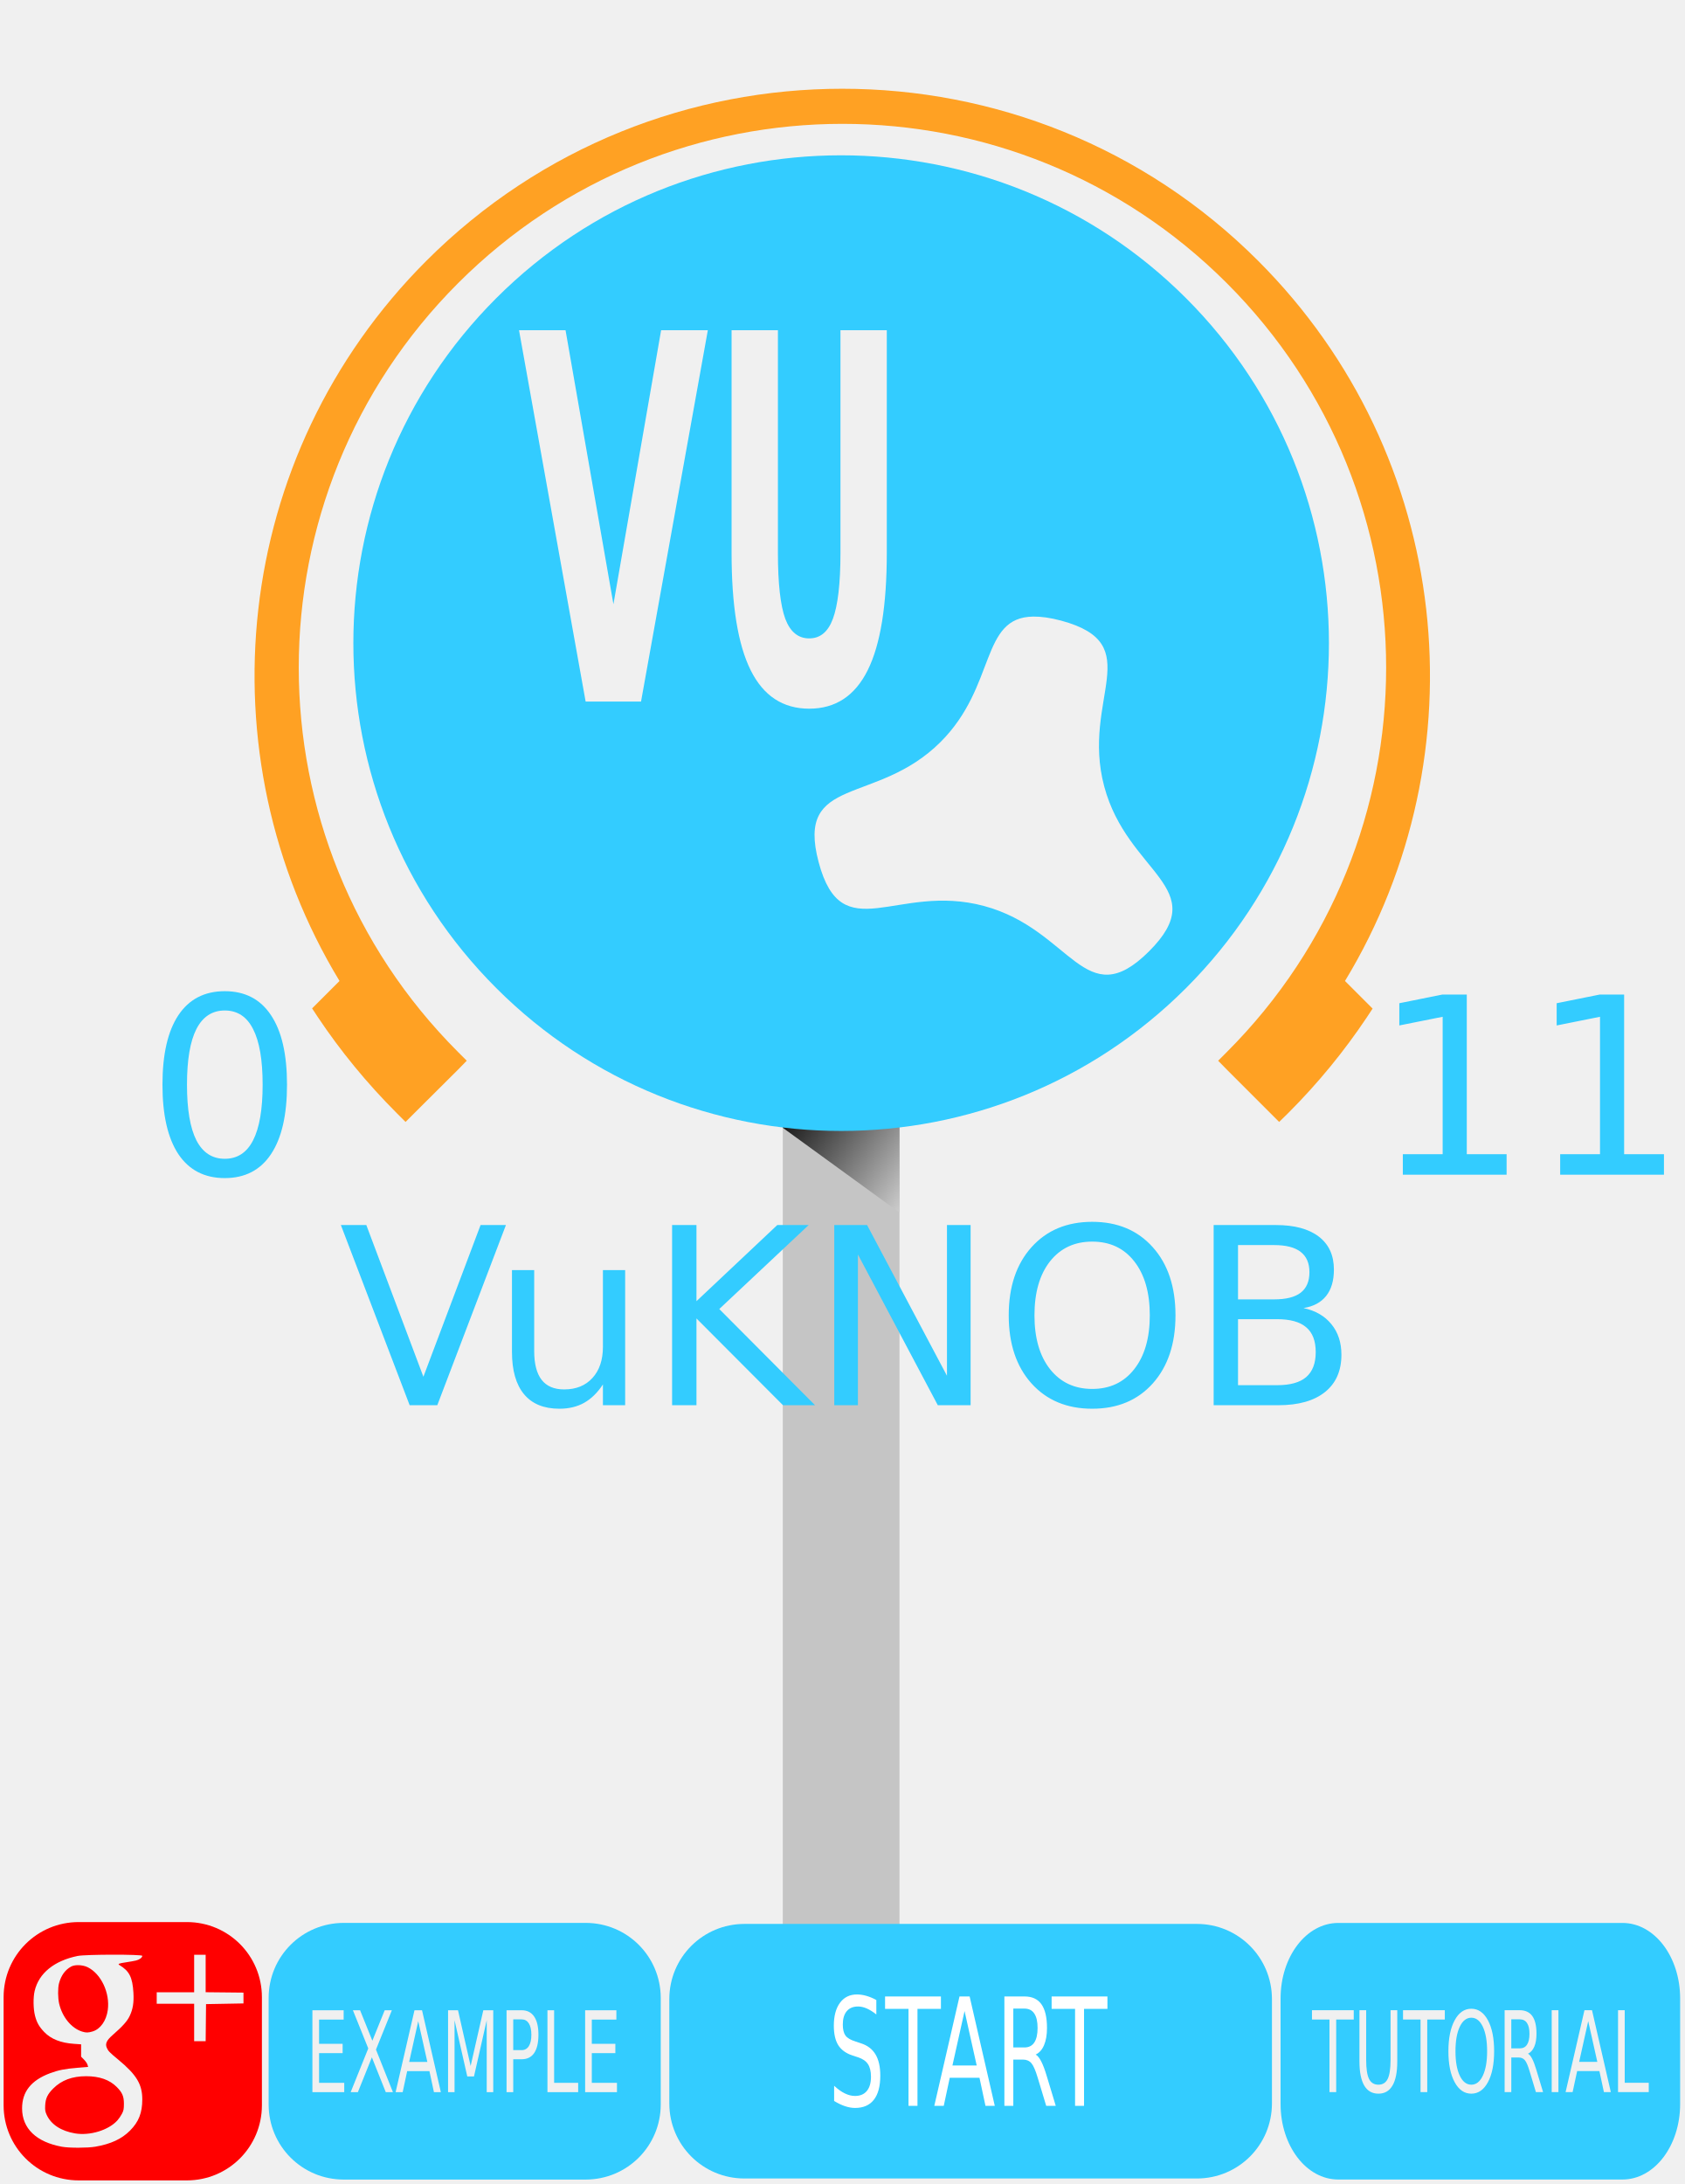
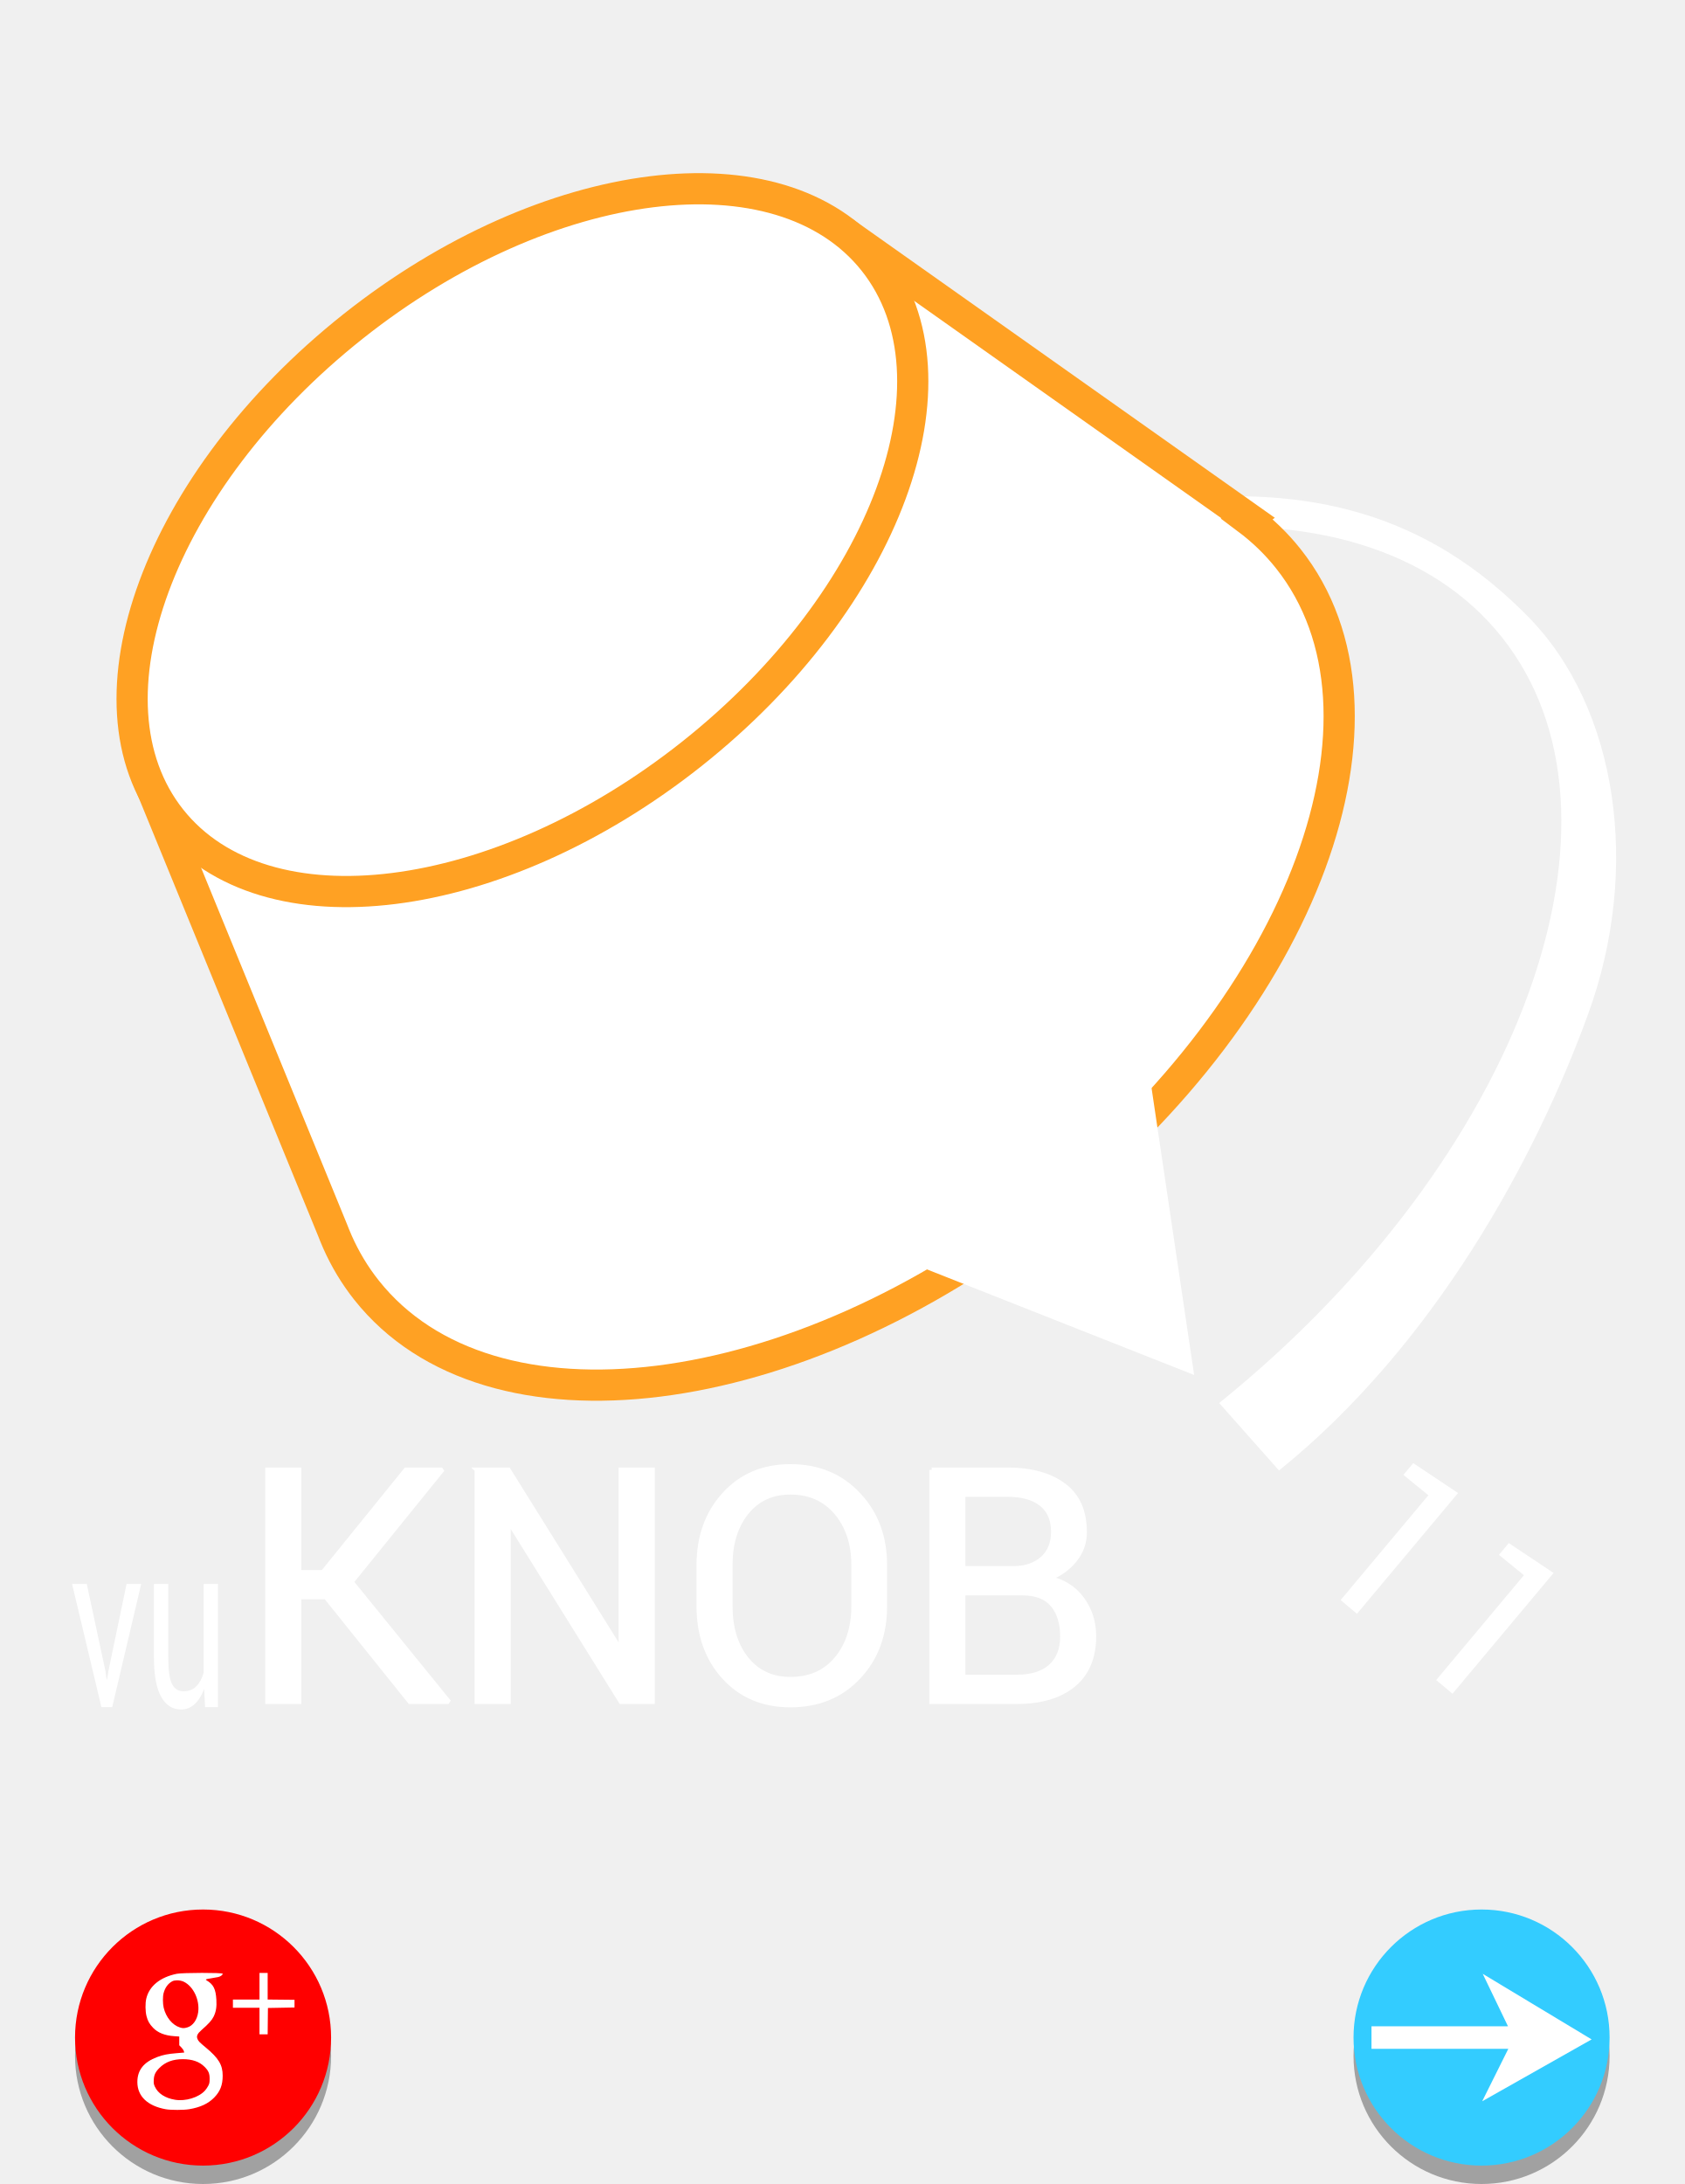
- <svg xmlns="http://www.w3.org/2000/svg" xmlns:xlink="http://www.w3.org/1999/xlink" width="1080" height="1400" id="svg4320" version="1.1">
+ <svg xmlns="http://www.w3.org/2000/svg" width="1080" height="1400" id="svg4320" version="1.1">
  <defs id="defs4322">
+     <marker orient="auto" refY="0.0" refX="0.0" id="Arrow1Lend" style="overflow:visible;">
+       <path id="path4818" d="M 0.0,0.0 L 5.0,-5.0 L -12.5,0.0 L 5.0,5.0 L 0.0,0.0 z " style="fill-rule:evenodd;stroke:#000000;stroke-width:1.0pt;" transform="scale(0.8) rotate(180) translate(12.5,0)" />
+     </marker>
    <linearGradient id="linearGradient5442">
      <stop style="stop-color:#000000;stop-opacity:1;" offset="0" id="stop5444" />
      <stop style="stop-color:#d2d2d2;stop-opacity:1;" offset="1" id="stop5446" />
    </linearGradient>
-     <linearGradient xlink:href="#linearGradient5442" id="linearGradient5493" gradientUnits="userSpaceOnUse" gradientTransform="matrix(0.481297,-0.6890789,0.4750306,0.3452276,435.7463,1569.754)" x1="2235.238" y1="296.798" x2="2235.238" y2="482.845" />
  </defs>
  <g id="layer1" transform="translate(0,920)">
-     <path style="fill:#c5c5c5;fill-opacity:1;stroke:none" d="m 501.844,715.688 0,684.312 74.812,0 0,-684.312 -74.812,0 z" transform="matrix(1,0,0,0.989456,0,-912.4538)" id="rect4930" />
-     <g id="g4926">
-       <path transform="matrix(2.193199,0,0,2.193199,-9.051373,-944.4756)" id="headPhones" d="m 250.326,37.099 c -44.001,0 -88.01,16.734 -121.558,50.282 C 71.682,144.468 63.297,231.752 103.372,297.879 l -5.926,5.926 -2.088,2.088 1.637,2.483 c 6.635,9.945 14.365,19.388 23.138,28.16 l 2.54,2.54 2.54,-2.54 12.81,-12.754 2.54,-2.596 -2.54,-2.54 c -62.091,-62.091 -62.091,-162.628 0,-224.719 62.091,-62.091 162.628,-62.091 224.719,0 62.091,62.091 62.091,162.628 0,224.719 l -2.54,2.54 2.54,2.596 12.754,12.754 2.54,2.54 2.596,-2.54 c 8.772,-8.772 16.448,-18.162 23.081,-28.104 l 1.637,-2.483 -2.088,-2.088 -5.982,-5.982 C 437.368,231.75 428.975,144.473 371.884,87.382 338.336,53.834 294.326,37.099 250.326,37.099 z" style="fill:#ffa123;fill-opacity:1;stroke:none" />
-       <path id="path2999" transform="translate(0,-920)" d="m 144.094,635.375 c -12.944,1.2e-4 -22.86,5.112 -29.719,15.375 -6.807,10.211 -10.219,25.069 -10.219,44.562 0,19.442 3.411,34.3 10.219,44.562 6.859,10.211 16.774,15.312 29.719,15.312 12.944,0 22.818,-5.101 29.625,-15.312 6.859,-10.263 10.281,-25.12 10.281,-44.562 -8e-5,-19.494 -3.422,-34.351 -10.281,-44.562 -6.807,-10.263 -16.681,-15.375 -29.625,-15.375 z m 780.625,2.156 -27.625,5.562 0,14.25 27.781,-5.562 0,88.094 -25.531,0 0,13.156 66.531,0 0,-13.156 -25.531,0 0,-102.344 -15.625,0 z m 100.875,0 -27.625,5.562 0,14.25 27.781,-5.562 0,88.094 -25.531,0 0,13.156 66.531,0 0,-13.156 -25.531,0 0,-102.344 -15.625,0 z M 144.094,647.75 c 8.097,1.2e-4 14.134,3.964 18.156,11.906 4.074,7.89 6.125,19.772 6.125,35.656 -8e-5,15.832 -2.051,27.714 -6.125,35.656 -4.023,7.89 -10.06,11.844 -18.156,11.844 -8.045,0 -14.113,-3.953 -18.188,-11.844 -4.023,-7.942 -6.031,-19.824 -6.031,-35.656 -4e-5,-15.884 2.009,-27.766 6.031,-35.656 4.074,-7.942 10.142,-11.906 18.188,-11.906 z m 556.125,135.469 c -16.245,1.2e-4 -29.222,5.431 -38.969,16.312 -9.695,10.83 -14.563,25.369 -14.562,43.625 -4e-5,18.256 4.867,32.795 14.562,43.625 9.747,10.83 22.724,16.25 38.969,16.25 16.193,0 29.148,-5.42 38.844,-16.25 9.695,-10.881 14.531,-25.42 14.531,-43.625 -8e-5,-18.256 -4.836,-32.795 -14.531,-43.625 -9.695,-10.881 -22.651,-16.312 -38.844,-16.312 z m -481.688,2.062 44.094,115.5 17.719,0 44,-115.5 -16.25,0 -36.656,97.25 -36.594,-97.25 -16.312,0 z m 212.344,0 0,115.5 15.625,0 0,-55.625 55.469,55.625 20.562,0 -61.406,-61.656 57.312,-53.844 -20.125,0 -51.812,48.812 0,-48.812 -15.625,0 z m 103.969,0 0,115.5 15.156,0 0,-96.625 51.219,96.625 21.031,0 0,-115.5 -15.156,0 0,96.625 -51.219,-96.625 -21.031,0 z m 243.219,0 0,115.5 41.438,0 c 12.944,0 22.924,-2.816 29.938,-8.438 7.014,-5.621 10.531,-13.592 10.531,-23.906 -8e-5,-7.839 -2.126,-14.354 -6.406,-19.562 -4.229,-5.26 -10.191,-8.725 -17.875,-10.375 6.395,-1.031 11.231,-3.635 14.531,-7.812 3.3,-4.177 4.937,-9.778 4.938,-16.844 -1.2e-4,-9.128 -3.21,-16.174 -9.656,-21.125 -6.446,-4.951 -15.618,-7.437 -27.531,-7.438 l -39.906,0 z m -77.844,10.625 c 11.346,8e-5 20.336,4.199 26.938,12.656 6.653,8.458 9.969,19.999 9.969,34.594 -1.2e-4,14.543 -3.316,26.042 -9.969,34.5 -6.601,8.458 -15.592,12.688 -26.938,12.688 -11.346,0 -20.358,-4.23 -27.062,-12.688 -6.653,-8.458 -9.969,-19.957 -9.969,-34.5 0,-14.595 3.316,-26.136 9.969,-34.594 6.704,-8.458 15.717,-12.656 27.062,-12.656 z m 93.469,2.219 23.125,0 c 7.632,1.2e-4 13.287,1.456 17,4.344 3.765,2.888 5.656,7.235 5.656,13.062 -8e-5,5.879 -1.892,10.268 -5.656,13.156 -3.713,2.836 -9.368,4.25 -17,4.25 l -23.125,0 0,-34.812 z m -465.469,16.031 0,52.438 c 0,11.913 2.593,20.968 7.75,27.156 5.157,6.189 12.703,9.281 22.656,9.281 6.034,0 11.305,-1.254 15.844,-3.781 4.59,-2.579 8.607,-6.521 12.062,-11.781 l 0,13.312 14.25,0 0,-86.625 -14.25,0 0,49.125 c -8e-5,8.458 -2.232,15.132 -6.719,20.031 -4.435,4.899 -10.503,7.344 -18.188,7.344 -6.395,0 -11.178,-2.051 -14.375,-6.125 -3.197,-4.126 -4.781,-10.269 -4.781,-18.469 l 0,-51.906 -14.25,0 z m 465.469,31.469 25.062,0 c 8.406,4e-5 14.602,1.732 18.625,5.188 4.074,3.404 6.125,8.718 6.125,15.938 -8e-5,7.168 -2.051,12.493 -6.125,16 -4.023,3.455 -10.219,5.188 -18.625,5.188 l -25.062,0 0,-42.312 z" style="font-size:40px;font-style:normal;font-weight:normal;line-height:125%;letter-spacing:0px;word-spacing:0px;fill:#33ccff;fill-opacity:1;stroke:none;font-family:Sans" />
+     <path style="fill:#ffffff;fill-opacity:1;stroke:none" d="M 906.031,17.906 934.75,37.062 l -64.812,77.406 -10.469,-8.781 56.25,-67.188 -16,-13.062 6.312,-7.531 z" id="path4595" />
+     <path style="fill:#ffffff;fill-opacity:1;stroke:none" d="M 967.281,69.156 996,88.312 l -64.812,77.406 -10.469,-8.75 56.25,-67.219 -16,-13.031 6.312,-7.562 z" id="rect4586" />
+     <g id="g3013" transform="translate(48.1025,1224.041)">
+       <path transform="matrix(0.9917256,0,0,0.9917256,739.8588,-1192.454)" d="m -580.499,369.388 c 0,45.711 -37.056,82.766 -82.766,82.766 -45.711,0 -82.766,-37.056 -82.766,-82.766 0,-45.711 37.056,-82.766 82.766,-82.766 45.711,0 82.766,37.056 82.766,82.766 z" id="path3923-5" style="fill:#000000;fill-opacity:0.329;stroke:none" />
+       <g id="google">
+         <path style="fill:#ff0000;fill-opacity:1;stroke:none" id="path3923" d="m -580.499,369.388 c 0,45.711 -37.056,82.766 -82.766,82.766 -45.711,0 -82.766,-37.056 -82.766,-82.766 0,-45.711 37.056,-82.766 82.766,-82.766 45.711,0 82.766,37.056 82.766,82.766 z" transform="matrix(0.9917256,0,0,0.9917256,739.8588,-1204.25)" />
+         <path style="fill:#ffffff;fill-opacity:1;stroke:#000000;stroke-width:6.555;stroke-linecap:round;stroke-linejoin:round;stroke-miterlimit:4;stroke-opacity:0;stroke-dasharray:none" d="m 72.406,333 c 9.725,-0.013 18.812,0.231 18.812,0.75 0,1.123 -1.796,2.463 -4.062,3 -1.178,0.279 -4.101,0.806 -6.469,1.156 -4.674,0.692 -5.371,1.011 -4.031,1.813 6.242,3.732 8.288,7.772 8.875,17.594 0.381,6.377 -0.317,10.641 -2.406,15 -1.624,3.389 -4.45,6.539 -10.969,12.25 -3.805,3.333 -4.796,5.482 -3.719,8.062 0.879,2.105 1.797,3.046 7.344,7.625 11.753,9.702 15.452,15.844 15.438,25.562 -0.013,8.593 -2.275,14.323 -7.844,19.938 -5.346,5.389 -12.361,8.646 -22.312,10.344 -4.99,0.851 -16.688,0.871 -21.312,0.031 -16.443,-2.987 -25.563,-11.722 -25.594,-24.531 -0.026,-10.728 5.779,-18.052 17.906,-22.594 5.363,-2.008 9.613,-2.846 17.688,-3.5 l 6.75,-0.562 -0.406,-1.406 c -0.22,-0.767 -1.231,-2.243 -2.25,-3.281 L 52,398.375 l 0,-3.969 0,-3.937 -4.5,-0.313 c -8.504,-0.56 -14.861,-3.079 -19.188,-7.625 -3.271,-3.438 -4.757,-6.065 -5.875,-10.437 -1.127,-4.405 -1.228,-11.592 -0.219,-15.875 2.671,-11.331 12.518,-19.33 27.562,-22.406 2.555,-0.522 12.9,-0.8 22.625,-0.812 z" id="path3931" transform="matrix(0.7098243,0,0,0.7098243,29.90624,-1115.74)" />
+         <path style="fill:#ffffff;fill-opacity:1;stroke:#000000;stroke-width:6.555;stroke-linecap:round;stroke-linejoin:round;stroke-miterlimit:4;stroke-opacity:0;stroke-dasharray:none" d="m 124.469,333.063 3.688,0 3.688,0 0,12.031 0,11.969 12.125,0.125 12.125,0.125 0,3.469 0,3.469 -12,0.219 -12,0.219 -0.125,11.906 -0.125,11.875 -3.688,0 -3.688,0 0,-12 0,-12 -12,0 -12,0 0,-3.688 0,-3.687 12,0 12,0 0,-12 0,-12.031 z" id="path3929" transform="matrix(0.7098243,0,0,0.7098243,29.90624,-1115.74)" />
+         <path style="fill:#ff0000;fill-opacity:1;stroke:#000000;stroke-width:6.555;stroke-linecap:round;stroke-linejoin:round;stroke-miterlimit:4;stroke-opacity:0;stroke-dasharray:none" d="m 49.938,339.719 c -1.663,0.01 -3.209,0.298 -4.281,0.875 -3.823,2.058 -6.464,5.676 -7.812,10.719 -0.824,3.081 -0.777,9.46 0.094,13.156 2.024,8.587 7.871,15.692 14.656,17.812 2.605,0.814 3.861,0.795 6.75,-0.062 5.001,-1.485 8.812,-6.861 9.75,-13.719 1.501,-10.968 -4.252,-23.218 -12.906,-27.469 -1.776,-0.872 -4.111,-1.324 -6.25,-1.312 z" id="path3927" transform="matrix(0.7098243,0,0,0.7098243,29.90624,-1115.74)" />
+         <path style="fill:#ff0000;fill-opacity:1;stroke:#000000;stroke-width:6.555;stroke-linecap:round;stroke-linejoin:round;stroke-miterlimit:4;stroke-opacity:0;stroke-dasharray:none" d="m 55.219,410.907 c -8.89,0 -15.739,2.553 -21.031,7.813 -3.703,3.68 -5,6.373 -5.219,10.937 -0.145,3.013 0.007,3.93 0.969,6.031 2.829,6.179 9.25,10.375 18.188,11.875 9.543,1.602 21.481,-2.065 27.125,-8.312 0.898,-0.994 2.205,-2.877 2.906,-4.219 1.096,-2.099 1.272,-3.031 1.281,-6.406 0.014,-4.814 -1.013,-7.232 -4.625,-10.844 -4.604,-4.604 -11.063,-6.87 -19.594,-6.875 z" id="pathX2132" transform="matrix(0.7098243,0,0,0.7098243,29.90624,-1115.74)" />
+       </g>
    </g>
-     <path style="fill:url(#linearGradient5493);fill-opacity:1;stroke:none" d="m 1605.438,223.125 0,1.219 74.844,54.375 0,-55.594 -74.844,0 z" transform="translate(-1103.611,-421.4207)" id="rect4932" />
-     <path style="fill:#33ccff;fill-opacity:1;stroke:none" d="m 249.972,56.553 c -36.494,0 -72.946,13.917 -100.79,41.761 -55.688,55.688 -55.688,145.949 0,201.637 55.688,55.688 145.949,55.688 201.637,0 55.688,-55.688 55.688,-145.949 0,-201.637 C 322.975,70.47 286.466,56.553 249.972,56.553 z m -94.131,51.129 13.601,0 13.996,80.079 13.939,-80.079 13.657,0 -19.526,108.522 -16.196,0 -19.47,-108.522 z m 62.133,0 13.544,0 0,65.068 c -2e-5,8.964 0.734,15.368 2.144,19.244 1.434,3.828 3.776,5.756 6.998,5.756 3.245,2e-5 5.53,-1.928 6.941,-5.756 1.434,-3.876 2.201,-10.28 2.201,-19.244 l 0,-65.068 13.544,0 0,65.068 c -6e-5,15.36 -1.848,26.801 -5.587,34.312 -3.739,7.51 -9.434,11.23 -17.099,11.23 -7.642,0 -13.361,-3.72 -17.099,-11.23 -3.739,-7.51 -5.587,-18.952 -5.587,-34.312 l 0,-65.068 z m 88.206,83.691 c 2.236,-0.023 4.927,0.322 8.126,1.185 25.598,6.903 5.763,22.8 12.585,48.42 6.821,25.62 31.87,29.533 13.093,48.251 -18.777,18.718 -22.596,-6.359 -48.194,-13.262 -25.598,-6.903 -41.542,12.81 -48.364,-12.81 -6.821,-25.62 16.833,-16.384 35.61,-35.102 16.43,-16.378 11.49,-36.52 27.145,-36.682 z" id="knobBody" transform="matrix(2.193199,0,0,2.193199,-9.051373,-944.4756)" />
-     <rect style="fill:#ffffff;fill-opacity:1;stroke:none" id="rect5495" width="299.839" height="153.928" x="436.129" y="1175.522" transform="matrix(1,0,0,0.9166667,35.27517,-753.0929)" />
-     <path style="fill:#33ccff;fill-opacity:1;stroke:#000000;stroke-width:7.055;stroke-linecap:round;stroke-linejoin:round;stroke-miterlimit:4;stroke-opacity:0;stroke-dasharray:none" d="m 477.281,1533.281 c -26.686,0 -48.188,21.502 -48.188,48.188 l 0,66.844 c 0,26.686 21.502,48.156 48.188,48.156 l 290,0 c 26.686,0 48.156,-21.47 48.156,-48.156 l 0,-66.844 c 0,-26.686 -21.47,-48.188 -48.156,-48.188 l -290,0 z m 72.125,45.219 c 1.984,10e-5 4.003,0.311 6.062,0.906 2.059,0.595 4.19,1.466 6.344,2.656 l 0,9.25 c -2.173,-1.722 -4.229,-2.998 -6.156,-3.844 -1.927,-0.845 -3.799,-1.25 -5.594,-1.25 -3.117,0 -5.519,0.996 -7.219,3 -1.681,2.004 -2.531,4.836 -2.531,8.531 -10e-6,3.1 0.573,5.466 1.688,7.062 1.133,1.566 3.27,2.842 6.406,3.812 l 3.438,1.156 c 4.269,1.347 7.416,3.743 9.438,7.156 2.04,3.382 3.062,7.895 3.062,13.594 -3e-5,6.795 -1.367,11.962 -4.125,15.469 -2.739,3.507 -6.754,5.25 -12.062,5.25 -2.003,0 -4.139,-0.373 -6.406,-1.125 -2.248,-0.751 -4.582,-1.872 -7,-3.344 l 0,-9.75 c 2.324,2.161 4.583,3.779 6.812,4.875 2.229,1.096 4.44,1.656 6.594,1.656 3.268,0 5.787,-1.058 7.562,-3.188 1.776,-2.129 2.656,-5.179 2.656,-9.125 -3e-5,-3.444 -0.653,-6.152 -1.938,-8.094 -1.266,-1.941 -3.341,-3.373 -6.25,-4.344 l -3.5,-1.125 c -4.269,-1.409 -7.342,-3.619 -9.25,-6.625 -1.908,-3.006 -2.875,-7.208 -2.875,-12.562 0,-6.2 1.312,-11.086 3.938,-14.656 2.645,-3.57 6.278,-5.344 10.906,-5.344 z m 18,1.281 35.812,0 0,7.969 -15.031,0 0,62.156 -5.75,0 0,-62.156 -15.031,0 0,-7.969 z m 47.719,0 6.5,0 16.125,70.125 -5.969,0 -3.844,-18 -19.062,0 -3.844,18 -6.062,0 16.156,-70.125 z m 28.781,0 12.906,0 c 4.836,1e-4 8.463,1.65 10.844,5 2.38,3.351 3.562,8.424 3.562,15.188 -3e-5,4.415 -0.628,8.088 -1.875,11 -1.228,2.912 -3.014,4.935 -5.375,6.062 1.228,0.689 2.41,2.152 3.562,4.406 1.171,2.255 2.329,5.336 3.5,9.281 l 5.812,19.187 -6.125,0 -5.438,-18 c -1.398,-4.697 -2.74,-7.809 -4.062,-9.344 -1.304,-1.534 -3.108,-2.312 -5.375,-2.312 l -6.219,0 0,29.656 -5.719,0 0,-70.125 z m 30.281,0 35.781,0 0,7.969 -15,0 0,62.156 -5.75,0 0,-62.156 -15.031,0 0,-7.969 z m -24.562,7.781 0,24.906 7.188,0 c 2.758,0 4.852,-1.058 6.25,-3.156 1.417,-2.129 2.125,-5.242 2.125,-9.344 -3e-5,-4.102 -0.708,-7.183 -2.125,-9.25 -1.398,-2.098 -3.492,-3.156 -6.25,-3.156 l -7.188,0 z m -31.25,1.562 -7.781,34.906 15.562,0 -7.781,-34.906 z" transform="translate(0,-1220)" id="start" />
-     <path style="fill:#33ccff;fill-opacity:1;stroke:#000000;stroke-width:5.767;stroke-linecap:round;stroke-linejoin:round;stroke-miterlimit:4;stroke-opacity:0;stroke-dasharray:none" d="m 857.938,1532.656 c -20.471,0 -36.969,21.59 -36.969,48.406 l 0,67.656 c 0,26.817 16.498,48.406 36.969,48.406 l 182.219,0 c 20.471,0 36.969,-21.59 36.969,-48.406 l 0,-67.656 c 0,-26.817 -16.498,-48.406 -36.969,-48.406 l -182.219,0 z m 85.312,55 c 4.44,1e-4 7.998,2.461 10.656,7.406 2.658,4.922 3.969,11.547 3.969,19.844 -3e-5,8.274 -1.31,14.867 -3.969,19.813 -2.658,4.922 -6.216,7.375 -10.656,7.375 -4.454,-1e-4 -8.015,-2.453 -10.688,-7.375 -2.658,-4.922 -4,-11.516 -4,-19.813 0,-8.297 1.342,-14.922 4,-19.844 2.672,-4.945 6.233,-7.406 10.688,-7.406 z m -102.156,0.938 26.781,0 0,5.969 -11.25,0 0,46.531 -4.312,0 0,-46.531 -11.219,0 0,-5.969 z m 30.438,0 4.312,0 0,31.906 c -10e-6,5.625 0.614,9.672 1.844,12.156 1.23,2.461 3.243,3.688 6,3.688 2.743,0 4.707,-1.227 5.938,-3.688 1.23,-2.484 1.844,-6.531 1.844,-12.156 l 0,-31.906 4.312,0 0,32.781 c -3e-5,6.844 -1.012,12.008 -3.062,15.5 -2.036,3.492 -5.044,5.219 -9.031,5.219 -4.002,-1e-4 -7.043,-1.727 -9.094,-5.219 -2.036,-3.492 -3.062,-8.656 -3.062,-15.5 l 0,-32.781 z m 27.938,0 26.781,0 0,5.969 -11.25,0 0,46.531 -4.312,0 0,-46.531 -11.219,0 0,-5.969 z m 65.125,0 9.656,0 c 3.62,0 6.343,1.273 8.125,3.781 1.782,2.508 2.656,6.281 2.656,11.344 -2e-5,3.305 -0.473,6.039 -1.406,8.219 -0.919,2.18 -2.264,3.688 -4.031,4.531 0.919,0.516 1.825,1.625 2.688,3.312 0.877,1.688 1.748,4.016 2.625,6.969 l 4.344,14.344 -4.594,0 -4.062,-13.469 c -1.046,-3.516 -2.041,-5.851 -3.031,-7 -0.976,-1.148 -2.334,-1.719 -4.031,-1.719 l -4.656,0 0,22.188 -4.281,0 0,-52.5 z m 30.188,0 4.312,0 0,52.5 -4.312,0 0,-52.5 z m 21,0 4.844,0 12.062,52.5 -4.438,0 -2.875,-13.469 -14.281,0 -2.906,13.469 -4.5,0 12.094,-52.5 z m 21.531,0 4.281,0 0,46.531 15.406,0 0,5.969 -19.688,0 0,-52.5 z m -94.062,4.812 c -3.111,1e-4 -5.568,1.938 -7.406,5.781 -1.824,3.844 -2.75,9.086 -2.75,15.719 -10e-6,6.609 0.926,11.813 2.75,15.656 1.838,3.844 4.295,5.781 7.406,5.781 3.111,0 5.565,-1.938 7.375,-5.781 1.824,-3.844 2.75,-9.047 2.75,-15.656 -3e-5,-6.633 -0.926,-11.875 -2.75,-15.719 -1.81,-3.844 -4.264,-5.781 -7.375,-5.781 z m 25.625,1.031 0,18.625 5.375,0 c 2.064,0 3.641,-0.773 4.688,-2.344 1.06,-1.594 1.594,-3.93 1.594,-7 -2e-5,-3.07 -0.533,-5.391 -1.594,-6.938 -1.046,-1.57 -2.623,-2.344 -4.688,-2.344 l -5.375,0 z m 49.312,1.156 -5.812,26.125 11.656,0 -5.844,-26.125 z" transform="translate(0,-1220)" id="tutorial" />
-     <path style="fill:#33ccff;fill-opacity:1;stroke:#000000;stroke-width:5.715;stroke-linecap:round;stroke-linejoin:round;stroke-miterlimit:4;stroke-opacity:0;stroke-dasharray:none" d="m 220.375,1532.625 c -26.686,0 -48.156,21.47 -48.156,48.156 l 0,68.188 c 0,26.686 21.47,48.187 48.156,48.187 l 155.062,0 c 26.686,0 48.156,-21.502 48.156,-48.187 l 0,-68.188 c 0,-26.686 -21.47,-48.156 -48.156,-48.156 l -155.062,0 z m -20.094,56 20.031,0 0,6 -15.75,0 0,15.531 15.094,0 0,5.969 -15.094,0 0,19.031 16.125,0 0,5.969 -20.406,0 0,-52.5 z m 25.969,0 4.594,0 7.875,19.531 7.906,-19.531 4.594,0 -10.188,25.219 10.875,27.281 -4.594,0 -8.906,-22.312 -8.969,22.312 -4.625,0 11.281,-28.031 -9.844,-24.469 z m 39.469,0 4.844,0 12.062,52.5 -4.438,0 -2.875,-13.469 -14.281,0 -2.875,13.469 -4.531,0 12.094,-52.5 z m 21.531,0 6.375,0 8.094,35.719 8.125,-35.719 6.375,0 0,52.5 -4.188,0 0,-46.094 -8.156,36 -4.312,0 -8.156,-36 0,46.094 -4.156,0 0,-52.5 z m 37.5,0 9.656,0 c 3.549,10e-5 6.221,1.359 8.031,4.031 1.824,2.648 2.75,6.524 2.75,11.656 -2e-5,5.18 -0.926,9.102 -2.75,11.75 -1.81,2.648 -4.482,3.969 -8.031,3.969 l -5.375,0 0,21.094 -4.281,0 0,-52.5 z m 26.219,0 4.281,0 0,46.531 15.406,0 0,5.969 -19.688,0 0,-52.5 z m 24.156,0 20.031,0 0,6 -15.75,0 0,15.531 15.094,0 0,5.969 -15.094,0 0,19.031 16.125,0 0,5.969 -20.406,0 0,-52.5 z m -46.094,5.844 0,19.719 5.375,0 c 1.994,0 3.536,-0.852 4.625,-2.562 1.089,-1.711 1.625,-4.148 1.625,-7.312 -2e-5,-3.141 -0.536,-5.57 -1.625,-7.281 -1.089,-1.711 -2.631,-2.562 -4.625,-2.562 l -5.375,0 z m -60.906,1.156 -5.812,26.125 11.656,0 -5.844,-26.125 z" transform="translate(0,-1220)" id="example" />
-     <path style="fill:#ff0000;fill-opacity:1;stroke:#000000;stroke-width:4.653;stroke-linecap:round;stroke-linejoin:round;stroke-miterlimit:4;stroke-opacity:0;stroke-dasharray:none" d="m 50.5,1532.094 c -26.686,0 -48.188,21.47 -48.188,48.156 l 0,69.25 c 0,26.686 21.502,48.188 48.188,48.188 l 69.25,0 c 26.686,0 48.156,-21.502 48.156,-48.188 l 0,-69.25 c 0,-26.686 -21.47,-48.156 -48.156,-48.156 l -69.25,0 z M 72.406,1553 c 9.725,-0.013 18.812,0.231 18.812,0.75 0,1.123 -1.796,2.463 -4.062,3 -1.178,0.279 -4.101,0.806 -6.469,1.156 -4.674,0.692 -5.371,1.011 -4.031,1.813 6.242,3.732 8.288,7.772 8.875,17.594 0.381,6.377 -0.317,10.641 -2.406,15 -1.624,3.389 -4.45,6.539 -10.969,12.25 -3.805,3.333 -4.796,5.482 -3.719,8.062 0.879,2.105 1.797,3.046 7.344,7.625 11.753,9.702 15.452,15.844 15.438,25.562 -0.013,8.593 -2.275,14.323 -7.844,19.938 -5.346,5.389 -12.361,8.646 -22.312,10.344 -4.99,0.851 -16.688,0.871 -21.312,0.031 -16.443,-2.987 -25.563,-11.722 -25.594,-24.531 -0.026,-10.728 5.779,-18.052 17.906,-22.594 5.363,-2.008 9.613,-2.846 17.688,-3.5 l 6.75,-0.562 -0.406,-1.406 c -0.22,-0.767 -1.231,-2.243 -2.25,-3.281 L 52,1618.375 l 0,-3.969 0,-3.937 -4.5,-0.313 c -8.504,-0.56 -14.861,-3.079 -19.188,-7.625 -3.271,-3.438 -4.757,-6.065 -5.875,-10.437 -1.127,-4.405 -1.228,-11.592 -0.219,-15.875 2.671,-11.331 12.518,-19.33 27.562,-22.406 2.555,-0.522 12.9,-0.8 22.625,-0.812 z m 52.062,0.063 3.688,0 3.688,0 0,12.031 0,11.969 12.125,0.125 12.125,0.125 0,3.469 0,3.469 -12,0.219 -12,0.219 -0.125,11.906 -0.125,11.875 -3.688,0 -3.688,0 0,-12 0,-12 -12,0 -12,0 0,-3.688 0,-3.687 12,0 12,0 0,-12 0,-12.031 z m -74.531,6.656 c -1.663,0.01 -3.209,0.298 -4.281,0.875 -3.823,2.058 -6.464,5.676 -7.812,10.719 -0.824,3.081 -0.777,9.46 0.094,13.156 2.024,8.587 7.871,15.692 14.656,17.812 2.605,0.814 3.861,0.795 6.75,-0.062 5.001,-1.485 8.812,-6.861 9.75,-13.719 1.501,-10.968 -4.252,-23.218 -12.906,-27.469 -1.776,-0.872 -4.111,-1.324 -6.25,-1.312 z m 5.281,71.187 c -8.89,0 -15.739,2.553 -21.031,7.813 -3.703,3.68 -5,6.373 -5.219,10.937 -0.145,3.013 0.007,3.93 0.969,6.031 2.829,6.179 9.25,10.375 18.188,11.875 9.543,1.602 21.481,-2.065 27.125,-8.312 0.898,-0.994 2.205,-2.877 2.906,-4.219 1.096,-2.099 1.272,-3.031 1.281,-6.406 0.014,-4.814 -1.013,-7.232 -4.625,-10.844 -4.604,-4.604 -11.063,-6.87 -19.594,-6.875 z" transform="translate(0,-1220)" id="google" />
+     <g id="start" transform="translate(-48.1025,8.6686669e-8)">
+       <path transform="matrix(0.9917256,0,0,0.9917256,1655.696,31.58713)" d="m -580.499,369.388 c 0,45.711 -37.056,82.766 -82.766,82.766 -45.711,0 -82.766,-37.056 -82.766,-82.766 0,-45.711 37.056,-82.766 82.766,-82.766 45.711,0 82.766,37.056 82.766,82.766 z" id="path3923-5-5" style="fill:#000000;fill-opacity:0.329;stroke:none" />
+       <path transform="matrix(0.9917256,0,0,0.9917256,1655.696,19.7911)" d="m -580.499,369.388 c 0,45.711 -37.056,82.766 -82.766,82.766 -45.711,0 -82.766,-37.056 -82.766,-82.766 0,-45.711 37.056,-82.766 82.766,-82.766 45.711,0 82.766,37.056 82.766,82.766 z" id="path3923-52" style="fill:#33ccff;fill-opacity:1;stroke:none" />
+       <path id="path5443" transform="translate(-5.425296,-924.8776)" d="m 1004.094,1270.156 16.187,33.625 -87.5,0 0,14.438 87.719,0 -16.75,33.625 70.156,-39.656 -69.812,-42.031 z" style="fill:#ffffff;fill-opacity:1;fill-rule:evenodd;stroke:none" />
+     </g>
+     <path style="fill:#ffffff;fill-opacity:1;stroke:#ffffff;stroke-width:1.557;stroke-miterlimit:4;stroke-opacity:1;stroke-dasharray:none" d="m 320.531,681.094 c -9.002,9e-5 -16.383,3.158 -22.031,9.406 -5.613,6.248 -8.375,14.048 -8.375,23.438 l 0,13.656 c 0,9.425 2.762,17.318 8.375,23.531 5.648,6.213 13.03,9.312 22.031,9.312 9.319,0 16.863,-3.1 22.688,-9.312 5.86,-6.213 8.75,-14.106 8.75,-23.531 l 0,-13.656 c -6e-5,-9.425 -2.89,-17.224 -8.75,-23.438 -5.825,-6.248 -13.368,-9.406 -22.688,-9.406 z m -173.875,1.125 0,77.094 10.438,0 0,-34.812 8.969,0 27.938,34.812 12.438,0 0.188,-0.281 -32.094,-39.531 29.938,-37 -0.188,-0.281 -11.594,0 -27.594,34.094 -8,0 0,-34.094 -10.438,0 z m 69.656,0 0,77.094 10.469,0 0,-59.469 0.281,-0.188 37.156,59.656 10.469,0 0,-77.094 -10.469,0 0,59.406 -0.375,0.094 -37.094,-59.5 -10.438,0 z m 151.281,0 0,77.094 28.438,0 c 7.837,0 14.071,-1.825 18.625,-5.531 4.589,-3.742 6.875,-9.159 6.875,-16.219 -6e-5,-4.73 -1.348,-8.935 -4.031,-12.5 -2.648,-3.565 -6.278,-5.793 -10.938,-6.781 3.565,-1.306 6.374,-3.348 8.562,-6.031 2.189,-2.718 3.312,-5.795 3.312,-9.219 -6e-5,-6.954 -2.227,-12.072 -6.781,-15.531 -4.554,-3.495 -10.889,-5.281 -18.938,-5.281 l -25.125,0 z m -47.062,7.438 c 6.425,6e-5 11.531,2.263 15.344,6.781 3.812,4.519 5.75,10.346 5.75,17.406 l 0,13.75 c -6e-5,7.166 -1.938,13.075 -5.75,17.594 -3.777,4.483 -8.884,6.688 -15.344,6.688 -6.072,0 -10.958,-2.263 -14.594,-6.781 -3.601,-4.519 -5.375,-10.369 -5.375,-17.5 l 0,-13.75 c 0,-7.06 1.774,-12.888 5.375,-17.406 3.636,-4.518 8.522,-6.781 14.594,-6.781 z m 57.5,0.75 14.688,0 c 4.942,9e-5 8.7,1.042 11.312,3.125 2.648,2.048 4.031,5.147 4.031,9.312 -6e-5,3.813 -1.221,6.784 -3.656,8.938 -2.436,2.118 -5.617,3.219 -9.5,3.219 l -16.875,0 0,-24.594 z m 0,32.781 19.594,0 c 4.589,6e-5 7.968,1.267 10.156,3.844 2.224,2.577 3.312,6.138 3.312,10.656 -6e-5,4.307 -1.321,7.604 -3.969,9.969 -2.648,2.33 -6.363,3.469 -11.094,3.469 l -18,0 0,-27.938 z" id="path3924" transform="matrix(1.92709,0,0,1.92709,-111.0708,-1292.483)" />
+     <path style="fill:#ffffff;fill-opacity:1;stroke:none" d="m 51.312,706.562 15.844,57.312 5.844,0 15.656,-57.312 -7.906,0 -9.781,40.406 -0.75,4.031 -0.25,0 -0.656,-4.031 -10.062,-40.406 -7.938,0 z m 44.219,0 0,33.781 c -5e-6,8.437 1.281,14.667 3.875,18.656 2.594,3.989 6.206,5.969 10.844,5.969 2.751,0 5.185,-0.841 7.281,-2.5 2.096,-1.659 3.82,-4.023 5.156,-7.094 l 0.5,8.5 6.969,0 0,-57.312 -7.75,0 0,41.312 c -0.917,2.753 -2.286,4.888 -4.094,6.406 -1.782,1.483 -4.03,2.219 -6.781,2.219 -2.83,10e-6 -4.914,-1.143 -6.25,-3.438 -1.336,-2.295 -2,-6.487 -2,-12.594 l 0,-33.906 -7.75,0 z" id="path3912" transform="matrix(1.186389,0,0,1.378033,-14.66396,-878.3131)" />
+     <path style="font-size:medium;font-style:normal;font-variant:normal;font-weight:normal;font-stretch:normal;text-indent:0;text-align:start;text-decoration:none;line-height:normal;letter-spacing:normal;word-spacing:normal;text-transform:none;direction:ltr;block-progression:tb;writing-mode:lr-tb;text-anchor:start;baseline-shift:baseline;color:#000000;fill:#ffffff;fill-opacity:1;stroke:none;stroke-width:10;marker:none;visibility:visible;display:inline;overflow:visible;enable-background:accumulate;font-family:Sans;-inkscape-font-specification:Sans" d="m 554.607,279.926 c -47.387,4.911 -80.121,28.982 -107.076,72.793 l 8.5,5.25 c 25.775,-41.893 60.553,-66.938 98.344,-66.938 37.791,0 72.569,25.045 98.344,66.938 25.775,41.893 42.119,100.316 42.625,165.094 l 29.951,-1.638 C 724.775,455.017 697.142,390.106 670.186,346.295 643.231,302.484 596.583,275.576 554.607,279.926 z" id="path2985-0-3" transform="matrix(1.198021,1.509444,-1.509444,1.198021,738.102,-1696.849)" />
+     <g id="knobBody">
+       <path transform="matrix(1.92709,0,0,1.92709,-153.8972,-1191.257)" id="path2985-0" d="m 361.781,218.781 -231.875,183.156 60.594,148 c 0.42,1.106 0.876,2.199 1.344,3.281 0.086,0.198 0.163,0.397 0.25,0.594 2.546,5.75 5.767,11.146 9.719,16.125 40.832,51.447 142.586,38.697 227.25,-28.5 84.664,-67.197 120.207,-163.397 79.375,-214.844 -4.006,-5.048 -8.614,-9.461 -13.719,-13.281 l 0.344,-0.25 -133.281,-94.281 z" style="fill:#ffffff;fill-opacity:1;stroke:#ffa123;stroke-width:10.378;stroke-miterlimit:4;stroke-opacity:1;stroke-dasharray:none" />
+       <path transform="matrix(1.198021,1.509444,-1.509444,1.198021,867.4008,-776.6918)" d="m 267.143,279.505 -92.143,53.199 0,-106.397 z" id="path3775" style="fill:#ffffff;fill-opacity:1;stroke:none" />
+       <path transform="matrix(1.198021,1.509444,-1.509444,1.198021,502.6865,-1510.003)" d="m 417.143,370.219 a 90.714,149.286 0 1 1 -181.429,0 90.714,149.286 0 1 1 181.429,0 z" id="path2985" style="fill:#ffffff;fill-opacity:1;stroke:#ffa123;stroke-width:10.378;stroke-miterlimit:4;stroke-opacity:1;stroke-dasharray:none" />
+     </g>
  </g>
</svg>
